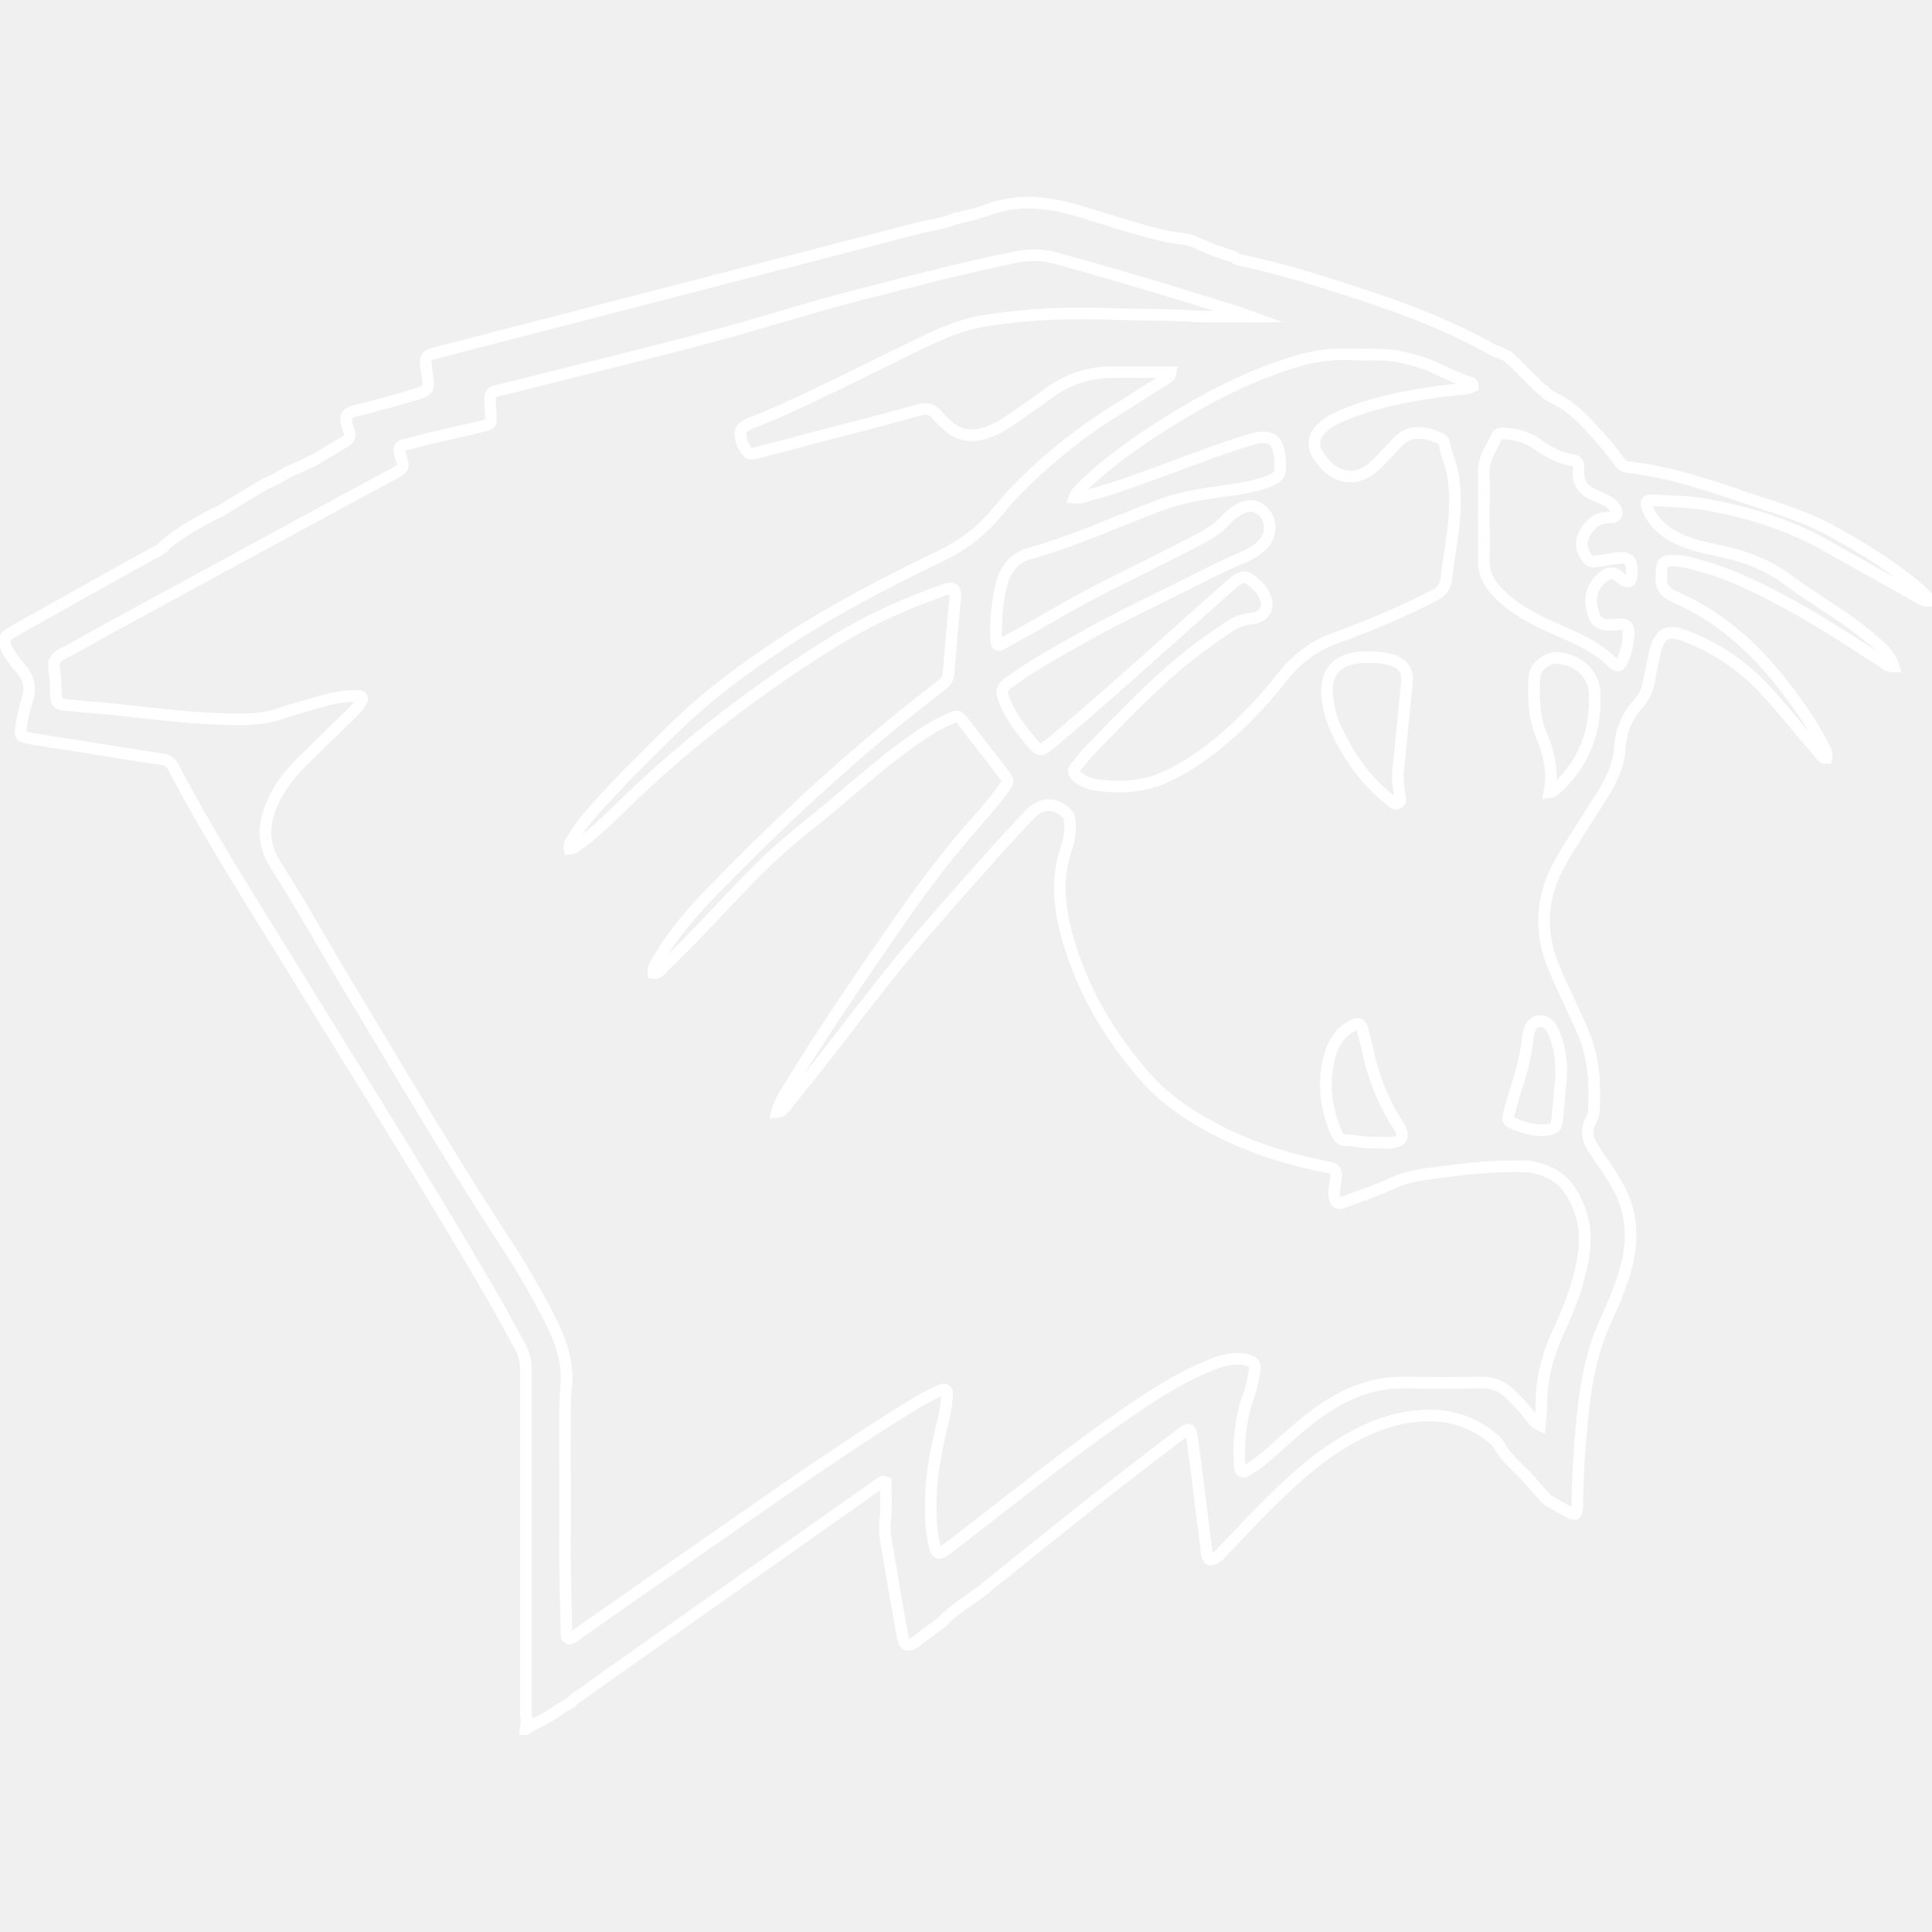
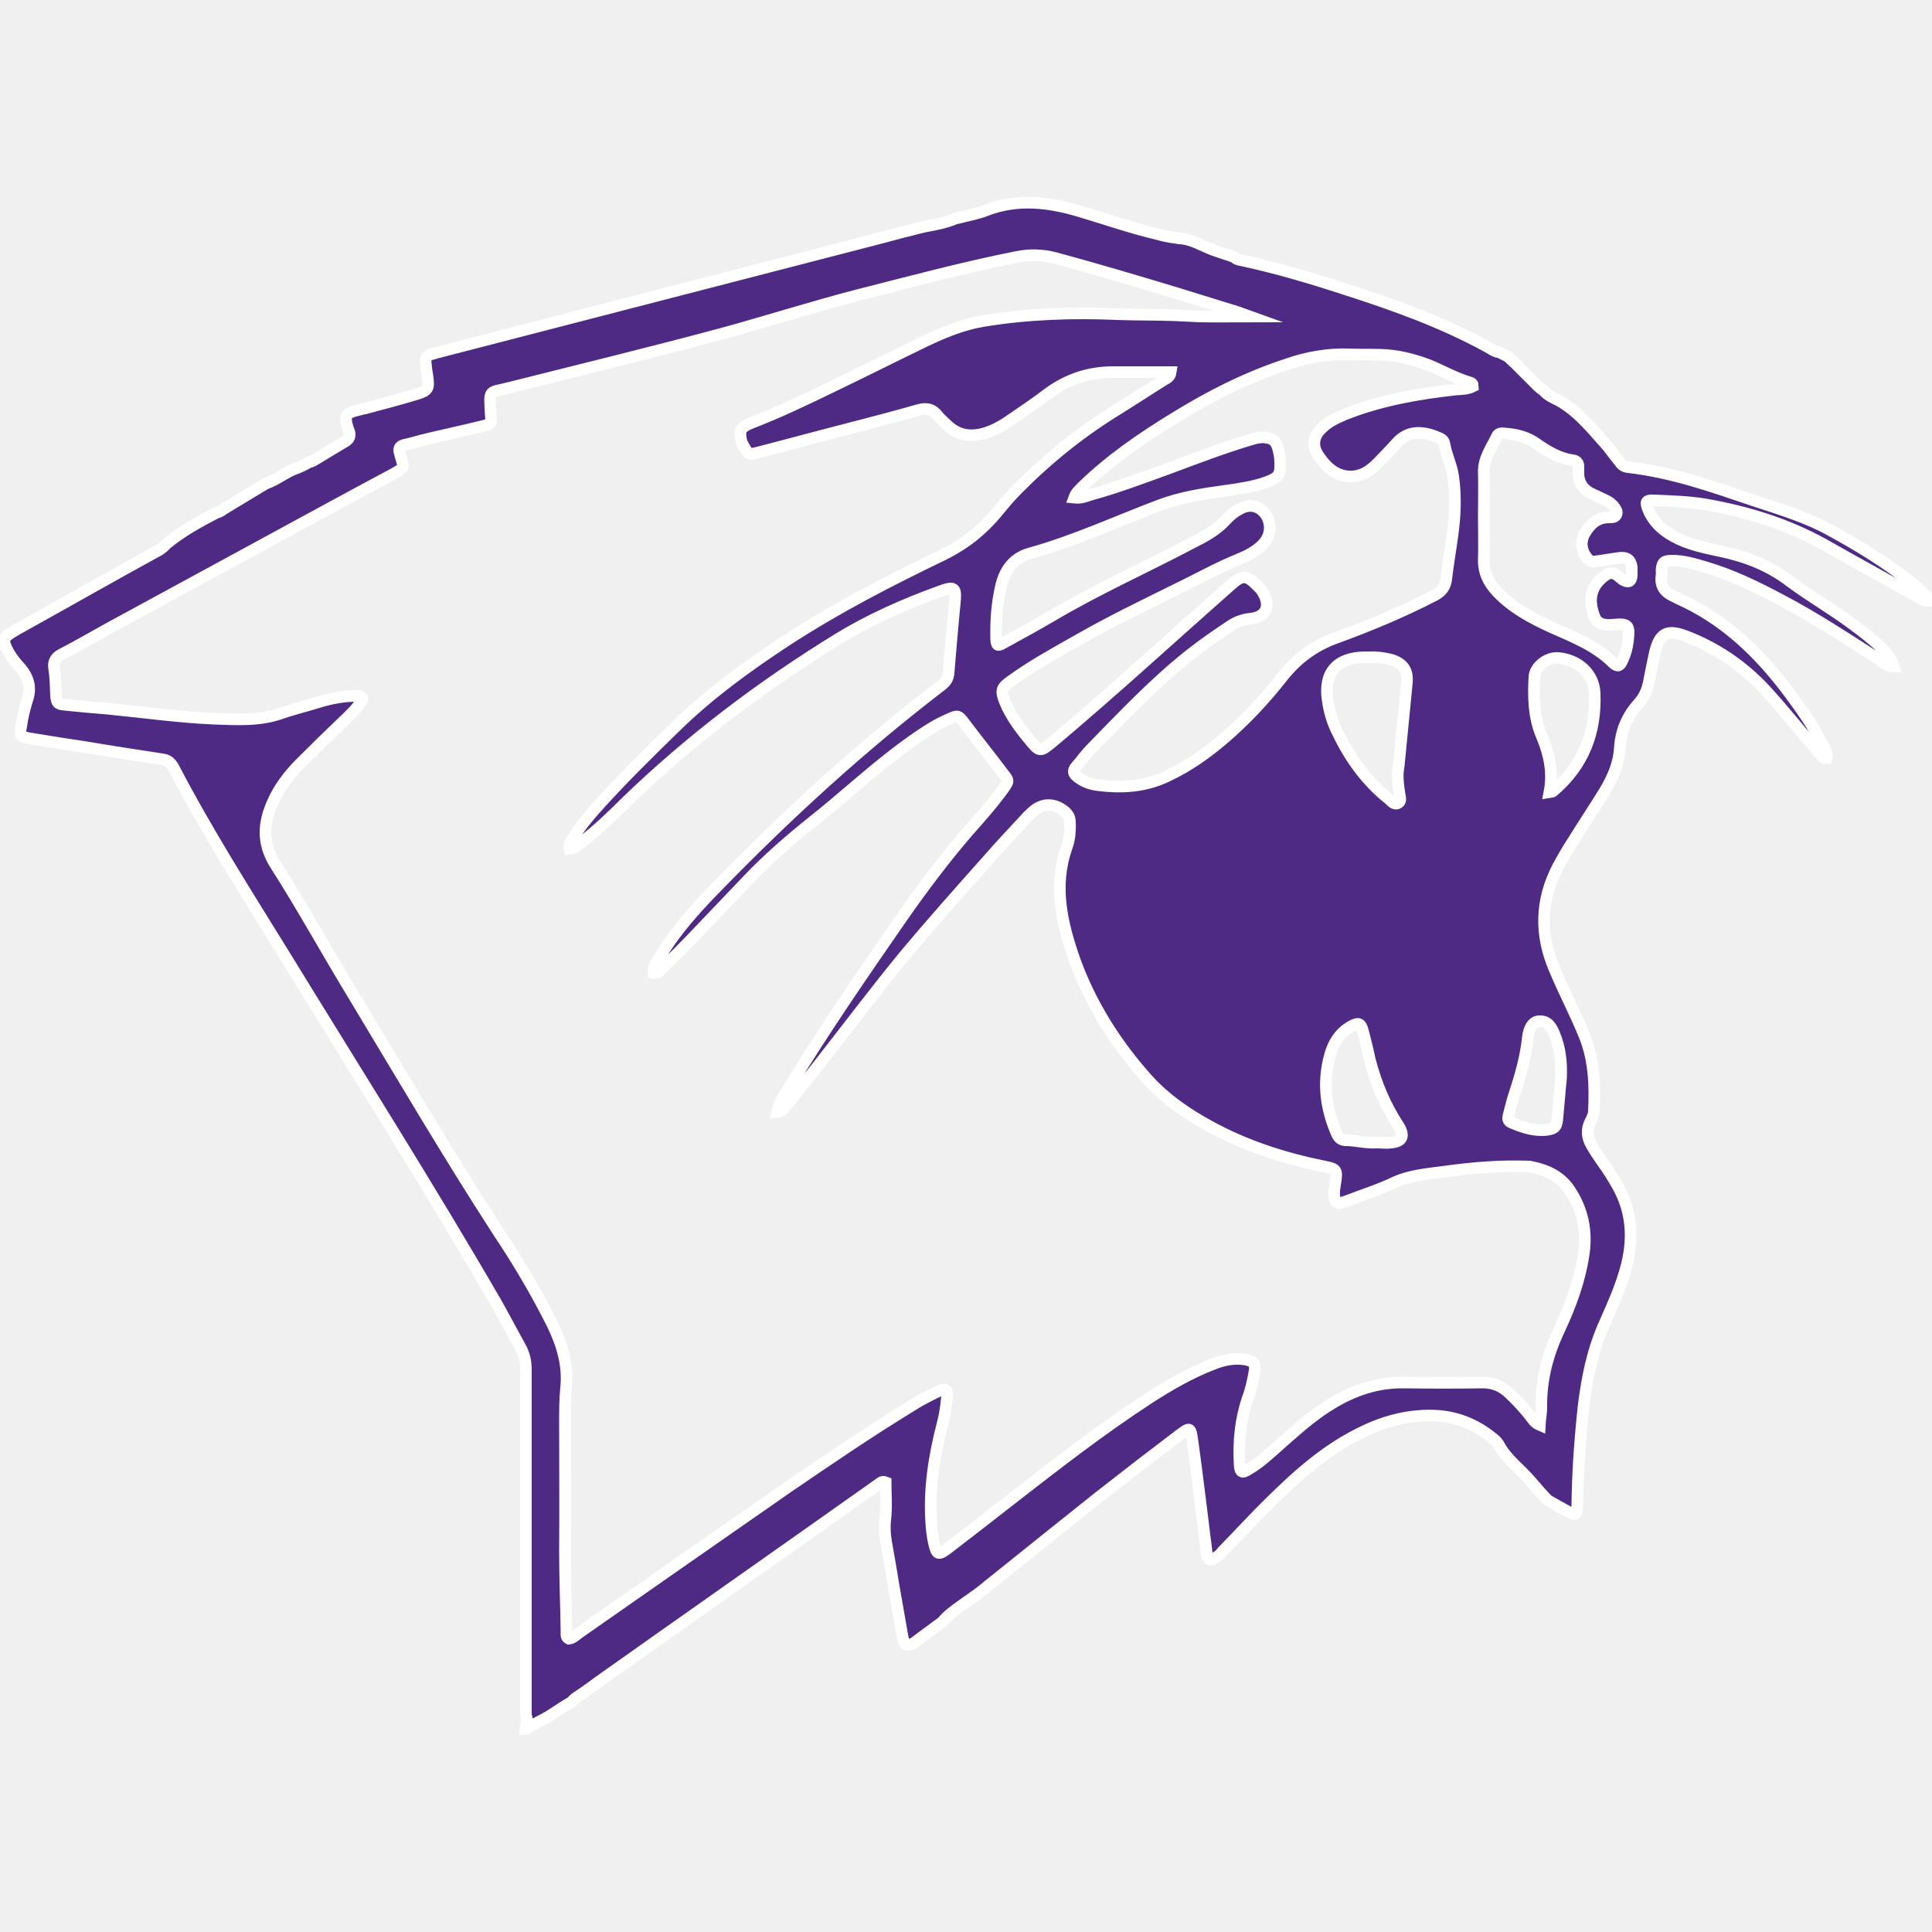
<svg xmlns="http://www.w3.org/2000/svg" version="1.1" id="Layer_1" x="0px" y="0px" viewBox="0 0 500 500" style="enable-background:new 0 0 500 500;" xml:space="preserve">
  <style type="text/css">
- 	.st0{fill:none;stroke:#FFFFFF;stroke-width:3;stroke-miterlimit:10;}
+ 	.st0{fill:#4E2A84;stroke:#FFFFFF;stroke-width:3;stroke-miterlimit:10;}
</style>
  <path class="st0" d="M494.3,150.5c-6.3-5-13.2-9.2-20.3-13.1c-6.4-3.6-13.3-5.6-20.2-7.9c-10.6-3.6-21.1-7.3-32.4-8.6  c-1.2-0.1-1.8-0.7-2.4-1.6c-1.4-1.7-2.6-3.5-4.1-5.1c-3.8-4.3-7.5-8.7-12.6-11.1c-1.3-0.6-2.2-1.3-2.8-2c-1.1-0.7-1.9-1.6-2.8-2.5  c-1.6-1.6-3.1-3.1-4.7-4.7c-0.6-0.5-1.2-1.1-1.7-1.6c-0.8-0.4-1.6-0.8-2.4-1.2c-0.5,0.1-1.4-0.4-2.9-1.3  c-11.8-6.5-24.5-11-37.3-15.1c-8.6-2.8-17.4-5.4-26.2-7.3c-1.2-0.2-1.7-0.4-2.1-0.9c-1.8-0.6-3.7-1.2-5.4-1.8  c-2.9-1.1-5.7-2.9-8.8-3c-0.2,0-0.3,0-0.5-0.1c-0.3,0-0.6-0.1-0.8-0.1c-1.5-0.2-2.9-0.5-4.3-0.9c-6.8-1.6-13.4-3.9-20.1-5.9  c-8-2.4-16.1-3.4-24.2-0.3c-2.2,0.9-4.6,1.3-6.9,1.9c-0.4,0.1-0.7,0.2-1,0.2c-2.5,1.1-5.2,1.6-7.9,2.1c-1.9,0.4-3.9,1-5.7,1.4  c-2,0.5-4,1.1-6,1.6c-38.2,9.9-76.3,19.7-114.5,29.6c-0.5,0.1-0.9,0.3-1.4,0.4c-1.5,0.3-1.9,1.3-1.7,2.6c0.1,1,0.2,1.9,0.4,3  c0.5,3.4,0.3,3.9-3.1,4.9c-4.3,1.3-8.6,2.4-13,3.6c-0.2,0-0.4,0.1-0.6,0.1c-3.5,1-5.5,0.7-3.6,5.7c0.5,1.3,0.1,2.2-1.2,2.9  c-2.4,1.4-4.8,2.9-7.3,4.4c-0.9,0.5-1.3,0.8-1.6,0.7c-1.4,0.8-2.8,1.5-4.3,2c-2.5,1.1-4.6,2.8-7.2,3.7c-0.3,0.2-0.6,0.4-1,0.6  c-3.2,1.9-6.4,3.9-9.6,5.8c-0.6,0.4-1.2,0.9-2.1,1.1c-4.6,2.4-9,4.8-13,8.1c-0.5,0.6-1.1,1.1-1.9,1.6c-11.9,6.5-23.8,13.3-35.7,19.9  c-0.7,0.4-1.3,0.7-1.9,1.1c-2.8,1.6-2.9,2.3-1.4,5.2c0.9,1.6,2,3,3.3,4.4c2,2.4,2.7,5,1.7,8c-0.7,2.2-1.3,4.6-1.6,6.9  c-0.5,2.4-0.2,2.8,2.3,3.2c4.8,0.8,9.8,1.6,14.6,2.3c6.5,1.1,13,2.1,19.6,3.1c1.5,0.2,2.2,0.9,2.9,2.1c8.9,17.1,19.3,33.3,29.4,49.7  c18.1,29.5,36.6,58.7,54,88.7c2.2,3.9,4.3,7.9,6.4,11.7c1,1.8,1.4,3.7,1.4,5.7c0,29.5,0,59,0,88.5c0,0.4,0,0.7,0,1.1  c0.1,0.2,0.2,0.4,0.2,0.6c0,1-0.2,1.9-0.3,2.9h0.1c1.5-1,3.1-1.8,4.7-2.6c2.4-1.3,4.7-3.1,7.1-4.4c0.3-0.4,0.7-0.8,1.3-1.2  c2-1.3,3.9-2.7,5.8-4.1c24-17,48.1-33.9,72.1-50.9c0.6-0.4,1.1-1.1,2.1-0.7c0,3.2,0.3,6.4-0.1,9.7c-0.2,1.9-0.1,3.8,0.2,5.6  c0.7,4,1.4,7.9,2,11.7c0.8,4.4,1.5,8.7,2.3,13.1c0.4,2.2,1.4,2.5,3.2,1.3c1.8-1.4,3.7-2.7,5.5-4.1c0.7-0.5,1.3-0.9,1.6-1.2  c1-1.2,2.1-2.1,3.3-3c2.5-1.9,5.2-3.6,7.7-5.6c0.1,0,0.1-0.1,0.2-0.1c0.3-0.4,0.8-0.8,1.5-1.3c9.2-7.4,18.3-14.7,27.6-22.1  c7-5.5,14-10.9,21-16.2c2.8-2.1,2.9-2.1,3.4,1.4c1.3,9.4,2.4,18.8,3.6,28.3c0,0.3,0,0.6,0.1,0.8c0.4,2,0.9,2.2,2.5,1.1  c0.6-0.4,1.2-0.9,1.6-1.5c4.2-4.3,8.1-8.6,12.4-12.8c7.2-7.1,14.6-13.7,23.8-18.1c6.1-3,12.6-4.6,19.4-4.2  c5.7,0.4,10.6,2.6,14.9,6.3c0.3,0.2,0.5,0.5,0.7,0.8c0.1,0.1,0.2,0.2,0.3,0.4c1.9,3.7,5.6,6.3,8.3,9.5c1.4,1.6,2.8,3.3,4.3,4.8  c0.1,0.1,0.2,0.1,0.3,0.2c1.6,0.9,3.3,1.9,5,2.8c1.9,1.1,2.3,0.9,2.4-1.5c0-0.1,0-0.2,0-0.3c0.1-8.4,0.7-16.8,1.6-25.2  c0.9-7.6,2.4-15,5.6-22c2-4.5,4-9,5.3-13.7c2.1-7.5,1.8-14.6-2-21.5c-1.3-2.3-2.7-4.5-4.3-6.7c-0.9-1.3-1.7-2.5-2.5-3.9  c-1.2-2-1.4-4.1-0.3-6.2c0.5-0.9,0.9-1.8,0.9-2.8c0.3-6.4,0.1-12.8-2.3-19c-2.4-6-5.4-11.6-7.9-17.6c-3.8-8.9-3.7-17.7,0.9-26.5  c1.2-2.2,2.5-4.5,3.9-6.6c2.7-4.4,5.6-8.7,8.3-13.1c2-3.4,3.6-7.1,3.8-11c0.3-4.6,1.9-8.2,4.8-11.5c1.5-1.6,2.3-3.5,2.7-5.5  c0.5-2.6,1-5.1,1.6-7.8c1.2-4.9,3.1-6,7.9-4.2c7.9,3,14.8,7.7,20.5,13.8c4.8,5.2,9.2,10.8,13.9,16.2c0.6,0.7,0.9,1.6,2.1,1.6  c0.3-1.4-0.5-2.5-1.1-3.6c-2.3-4.7-5.3-8.9-8.4-13.1c-7.8-10.5-16.9-19.3-29.1-24.7c-0.3-0.2-0.7-0.4-1-0.5  c-2.4-1.1-3.5-2.8-3.1-5.4c0.1-0.5,0-0.9,0-1.4c0.2-2,0.6-2.4,2.8-2.4c2.9,0,5.6,0.8,8.3,1.6c6.9,2,13.3,5.1,19.7,8.5  c9,4.7,17.4,10.3,26,15.8c0.9,0.6,1.6,1.5,3.3,1.5c-0.6-2-1.7-3.3-2.9-4.6c-2.3-2.2-4.8-4.2-7.4-6.1c-5.3-4-11.1-7.3-16.5-11.3  c-5.5-4.2-11.5-6.5-18.2-7.9c-4.2-0.9-8.2-1.7-12-3.8c-2.9-1.6-5.2-3.7-6.5-6.8c-0.9-2.2-0.7-2.6,1.6-2.5c4.3,0.2,8.6,0.3,12.9,1  c11,1.9,21.4,5.1,31.1,10.5c7.9,4.5,16,8.9,23.9,13.4c0.9,0.5,1.7,1.3,3.4,1.1C498.1,153.5,496.2,152,494.3,150.5z M349.2,91.7  c4.3,0.2,8.6-0.2,12.9,0.6c2.6,0.5,5.1,1.2,7.7,2.2c3.6,1.5,6.9,3.4,10.7,4.5c0.4,0.1,0.7,0.4,0.7,1c-1.4,0.7-2.8,0.7-4.4,0.8  c-9.9,1.1-19.6,2.8-28.9,6.5c-2.1,0.9-4.2,1.9-5.8,3.5c-2.2,2-2.6,4.6-0.9,7.1c2,3,4.6,5.5,8.6,5.4c2.9-0.1,4.9-1.6,6.9-3.6  c1.6-1.7,3.3-3.4,4.8-5.1c3.5-3.9,8-2.6,11.3-1.1c0.6,0.3,0.9,0.7,1,1.3c0.5,3,1.9,5.6,2.3,8.6c0.7,5,0.5,10.1-0.2,15.1  c-0.5,3.8-1.2,7.6-1.6,11.3c-0.2,1.9-1.1,3.2-2.9,4.2c-8.3,4.3-16.9,7.9-25.7,11.1c-5.5,2-9.9,5.2-13.6,9.8  c-4.7,6-9.9,11.6-15.8,16.6c-4.3,3.6-8.8,6.8-13.9,9.2c-5.8,2.9-11.9,3.3-18.2,2.5c-1.9-0.2-3.8-0.9-5.3-2.1  c-1.1-0.8-1.4-1.6-0.4-2.7c1.4-1.6,2.5-3.2,3.9-4.6c8.2-8.4,16.3-17,25.5-24.3c3.4-2.7,6.9-5.1,10.5-7.5c1.6-1.1,3.4-1.7,5.3-1.9  c3.8-0.4,5.1-3,3.4-6.3c-0.4-0.8-1-1.6-1.6-2.1c-2.9-3-4-3-7-0.3c-15.3,13.5-30.3,27.3-46,40.5c-3.4,2.8-3.4,2.8-6.2-0.6  c-2.4-2.9-4.7-6-6.2-9.6c-1.2-3-1-3.7,1.6-5.5c5.5-4,11.4-7.2,17.4-10.6c8.2-4.7,16.9-8.9,25.4-13.1c5.4-2.6,10.7-5.6,16.4-7.9  c2-0.8,4-1.9,5.6-3.4c2.2-2.1,2.7-4.9,1.4-7.5c-1.5-2.6-4.1-3.5-6.8-2.1c-1.4,0.7-2.6,1.6-3.7,2.8c-2.4,2.7-5.5,4.4-8.7,6  c-12.1,6.4-24.7,12-36.5,19c-4.1,2.4-8.3,4.7-12.5,7c-1.6,0.9-1.8,0.7-1.9-1.1c-0.1-4.7,0.2-9.2,1.3-13.8c1-4.2,3.4-7.2,7.5-8.3  c11.5-3.2,22.3-8.2,33.4-12.4c5.5-2.1,11.3-3,17.2-3.8c3.6-0.5,7.1-1,10.5-2.2c3.2-1.2,3.7-1.8,3.6-5.1c0-1.2-0.2-2.3-0.5-3.5  c-0.6-2.1-1.4-2.8-3.6-3c-1.6-0.1-2.9,0.4-4.3,0.8c-7.2,2.2-14.2,4.9-21.2,7.5c-6.4,2.3-12.7,4.7-19.3,6.5c-1.3,0.4-2.5,1-4.4,0.8  c0.5-1.4,1.4-2,2.1-2.8c7.1-6.9,15.2-12.5,23.7-17.7c9.2-5.7,18.8-10.6,29.2-14C338.1,92.5,343.6,91.5,349.2,91.7z M362.2,205.5  c0.1,0.9,0.6,1.9-0.5,2.4c-0.8,0.4-1.6-0.5-2.1-1c-6-4.7-10.3-10.8-13.5-17.5c-1.3-2.6-2.1-5.3-2.5-8.2c-1.1-7,2.3-11,9.5-11.1  c0.5,0,0.9,0,1.6,0c1.6-0.1,3.5,0.2,5.2,0.6c3.1,0.9,4.5,2.7,4.2,5.9c-0.7,7.2-1.4,14.3-2.1,21.5C361.5,200.6,361.8,203,362.2,205.5  z M360.1,295.7c-1.3,0.2-2.5,0-3.8,0c-2.8,0.2-5.4-0.6-8-0.6c-1.2,0-1.8-0.6-2.3-1.6c-2.9-6.6-3.8-13.4-1.8-20.4  c0.8-3,2.4-5.7,5.3-7.4c2.1-1.2,2.7-1,3.3,1.4c0.6,2.3,1.2,4.7,1.7,7.1c1.6,6.2,4,12,7.6,17.4C363.5,294.1,362.9,295.4,360.1,295.7z   M406.5,308.4c3.1,4.8,4.2,10.2,3.4,15.9c-1,7-3.4,13.5-6.4,19.9s-4.7,12.9-4.6,20c0,1.5-0.3,2.8-0.4,4.6c-1.4-0.6-1.9-1.6-2.6-2.5  c-1.7-2.1-3.6-4.2-5.6-6c-1.8-1.6-3.9-2.5-6.5-2.5c-6.8,0.1-13.6,0.1-20.4,0s-12.8,1.9-18.5,5.3c-4.2,2.5-7.9,5.6-11.5,8.8  c-2.1,1.8-4.2,3.8-6.4,5.6c-1.2,1-2.4,1.9-3.8,2.7c-1.8,1.2-2.3,0.9-2.4-1.4c-0.3-5.7,0.2-11.3,2.1-16.9c0.8-2.1,1.3-4.4,1.7-6.6  c0.5-2.3-0.1-3.1-2.6-3.5c-2.8-0.4-5.5,0.2-8,1.2c-6,2.3-11.5,5.5-16.9,9c-12.1,7.9-23.6,16.8-34.9,25.6  c-5.6,4.4-11.2,8.7-16.9,13.1c-2.5,1.9-2.9,1.7-3.6-1.4c-0.4-1.7-0.6-3.6-0.7-5.3c-0.6-8.8,0.8-17.4,3-25.8c0.5-1.9,0.8-3.9,1-5.9  c0.4-2.9-0.1-3.3-2.9-1.9c-2.2,1.1-4.4,2.2-6.5,3.6c-10.8,6.6-21.2,13.7-31.6,20.8c-18.1,12.6-36.2,25.2-54.2,37.8  c-0.8,0.6-1.6,1.4-2.6,1.5c-0.8-0.4-0.6-1.2-0.6-1.7c-0.1-7-0.4-14-0.4-20.9c0.1-11.1,0-22.1,0-33.2c0-3.1,0-6.1,0.3-9.2  c0.6-5.8-1-11.2-3.6-16.5c-4-8-8.6-15.8-13.6-23.3c-13.1-20.2-25.2-40.8-37.6-61.4c-6.9-11.3-13.3-23-20.4-34.1  c-3.5-5.5-3.2-10.7-0.7-16.2c1.6-3.7,4.1-6.9,6.9-9.8c4.2-4.2,8.4-8.3,12.7-12.4c1.2-1.2,2.3-2.3,3.2-3.7c0.7-1.1,0.4-1.5-0.9-1.6  c-3.4,0-6.8,0.6-10,1.6s-6.6,1.8-9.7,2.9c-5.7,2-11.5,1.6-17.4,1.4c-9.3-0.4-18.4-1.7-27.6-2.6c-3.7-0.3-7.3-0.6-11-1  c-1.9-0.2-2.1-0.4-2.3-2.3c-0.1-2.3-0.1-4.7-0.5-7.1c-0.3-1.7,0.4-2.9,2-3.7c4.1-2.1,8-4.4,12-6.6c19.1-10.4,38.1-20.7,57.2-31.1  c5.5-3,11.1-6,16.7-9c2.7-1.5,2.7-1.6,1.8-4.4c-0.1-0.4-0.2-0.7-0.3-1.1c-0.3-1.1,0.1-1.7,1.3-2c1.5-0.3,2.8-0.7,4.3-1.1  c5.2-1.3,10.6-2.4,15.8-3.7c2.4-0.6,2.4-0.6,2.2-3.1c-0.4-6.8-0.6-5.4,5.1-6.9c18.6-4.7,37.2-9.2,55.7-14.2  c11.6-3.2,23.2-6.9,34.9-9.9c13.4-3.4,26.8-7,40.4-9.7c3.4-0.7,6.7-0.6,10.1,0.3c10.7,2.9,21.1,6,31.7,9.2  c5.1,1.6,10.3,3.2,15.5,4.8c0.9,0.3,1.6,0.6,3,1.1c-4.7,0-8.8,0.1-12.9,0c-2.1-0.1-4.2-0.2-6.3-0.3c-5-0.2-10.1-0.1-15.1-0.3  c-11.6-0.5-23.3-0.1-34.8,1.8c-5.2,0.9-10.1,2.9-14.7,5.1c-7.9,3.8-15.8,7.8-23.7,11.6c-7.2,3.5-14.3,6.9-21.8,9.8  c-2.3,1-2.8,1.7-2.3,4.2c0.1,0.6,0.4,1.2,0.7,1.7c1.2,2.1,1.3,2.2,3.7,1.6c4.5-1.2,8.9-2.3,13.3-3.5c9.4-2.5,18.8-4.8,28.2-7.5  c2.2-0.6,3.7-0.2,5,1.5c0.7,0.9,1.6,1.6,2.3,2.3c2.8,2.8,6.2,3.3,9.9,2.2c2-0.6,3.9-1.6,5.6-2.7c3.6-2.5,7.3-4.9,10.8-7.6  c4.9-3.6,10.5-5.5,16.7-5.5c4.9,0,9.9,0,15,0c-0.2,1.3-1.1,1.6-1.6,1.9c-3.9,2.5-7.9,5-11.8,7.5c-9.7,5.9-18.4,12.9-26.3,20.9  c-1.8,1.8-3.6,3.9-5.2,5.9c-3.9,4.7-8.4,8.3-14.1,11.1c-13.9,6.7-27.5,13.7-40.4,22.1c-10.2,6.7-20,13.8-28.7,22.3  c-7.2,7-14.3,14-21,21.5c-2,2.3-4,4.7-5.6,7.4c-0.5,0.8-1.2,1.6-0.9,2.8c1.5-0.1,2.1-1.1,3.1-1.7c4-3.1,7.7-6.6,11.2-10.1  c16.8-16.3,35.3-30.3,55.3-42.6c8.2-5,17-8.9,26.1-12.2c4-1.5,4.4-1.1,4,2.9c-0.6,6-1.1,12.1-1.6,18.1c-0.1,1.5-0.7,2.3-1.8,3.2  c-20.8,15.9-40,33.5-58.2,52.2c-5.6,5.7-11,11.7-15,18.6c-0.7,1.2-1.5,2.2-1.4,3.7c1.3,0.2,1.8-0.7,2.4-1.3c2.5-2.4,4.9-4.8,7.4-7.4  c4.8-5,9.7-10.2,14.5-15.2c5.2-5.5,11.1-10.6,17.1-15.4c7.2-5.7,14-12,21.3-17.6c2.9-2.2,5.9-4.4,9-6.3c1.6-1,3.2-1.8,4.8-2.5  c2.4-1.1,2.4-1,4.1,1.2c3.3,4.4,6.7,8.6,10,13c1.4,1.8,1.4,1.8,0,3.8c-2.9,4-6.2,7.7-9.4,11.3c-6,7-11.5,14.3-16.8,21.9  c-10.2,14.7-20.4,29.5-29.7,44.8c-1.1,1.7-2.2,3.5-2.7,5.7c1.4-0.1,1.8-1,2.4-1.7c3-3.8,6.1-7.5,9-11.3c7.2-9.2,14.2-18.5,21.6-27.5  c7.1-8.5,14.5-16.8,21.9-25.1c3.1-3.6,6.4-7,9.6-10.5c0.4-0.5,0.9-0.9,1.4-1.4c2.5-2.4,5.5-2.6,8.3-0.5c1,0.8,1.6,1.6,1.6,3  c0.1,2.2-0.1,4.5-0.8,6.4c-3.6,10.1-1.3,19.7,2,29.2c4.2,11.6,10.8,22,19.1,31.2c4.5,4.9,10,8.7,15.9,11.9  c9.3,5.1,19.3,8.3,29.7,10.4c3.1,0.6,3.3,0.9,2.8,4.1c-0.2,1.4-0.5,2.7-0.2,4.1c0.2,1,0.8,1.5,1.7,1.2c0.6-0.2,1.3-0.4,1.8-0.6  c4.1-1.6,8.1-2.8,12-4.7c4.2-1.9,8.7-2.2,13.1-2.8c7.3-1,14.5-1.6,21.9-1.3C400.5,302.8,404.1,304.5,406.5,308.4z M402.3,267.7  c1.3,3.2,1.9,6.6,1.7,11.3c-0.3,2.8-0.6,6.9-1,10.9c-0.2,1.8-0.7,2.2-2.6,2.5c-3.3,0.4-6.3-0.6-9.3-1.9c-0.9-0.4-0.9-1.1-0.7-1.8  c0.5-1.8,0.9-3.7,1.5-5.5c1.6-4.8,3-9.7,3.5-14.7c0.3-2.7,1.5-4.3,3.1-4.2C400.7,264.2,401.6,266,402.3,267.7z M401.9,204.8  c-0.1,0.1-0.3,0.1-0.9,0.2c1-5.2-0.1-10-2-14.5c-2.1-4.9-2.2-10.2-1.9-15.4c0.2-2.7,3.5-5.1,6.3-4.8c5.1,0.5,9.1,4.1,9.3,9.1  C413.1,189.4,409.9,198,401.9,204.8z M422.3,148.8c-0.1,1.8-0.9,2.1-2.4,1.2c-0.4-0.3-0.7-0.6-1.1-0.9c-1.2-1-2.3-1-3.5-0.1  c-3.8,2.8-4.3,6.5-2.6,10.7c0.6,1.6,2.2,2.2,4.4,2c4.4-0.4,4.7-0.1,4.2,4.3c-0.2,1.7-0.7,3.4-1.4,4.9c-0.7,1.6-1.3,1.7-2.4,0.7  c-4.5-4.5-10.2-6.7-15.8-9.2c-5.1-2.3-10.2-5-14.2-9.2c-2.3-2.4-3.6-5.1-3.5-8.5c0.1-3.6,0-7.3,0-10.9c0-3.9,0.1-7.8,0-11.6  c-0.1-3.6,2-6.3,3.4-9.3c0.4-0.9,1.4-0.8,2.2-0.7c2.9,0.2,5.6,0.9,8,2.6c2.9,2,5.8,3.8,9.4,4.3c1,0.1,1.5,0.7,1.5,1.6  c0,0.5,0,0.9,0,1.4c-0.1,2.9,1.3,4.8,3.9,5.9c1,0.5,2,0.9,3,1.4c0.9,0.4,1.6,0.9,2.2,1.6c0.5,0.7,1.1,1.4,0.7,2.2s-1.3,0.7-1.9,0.7  c-3,0-4.9,1.7-6.3,4.2c-1.3,2.3-0.8,4.9,1.1,6.8c0.6,0.5,1.2,0.5,1.7,0.4c2-0.3,4-0.6,6-0.9c2.1-0.3,3.1,0.4,3.4,2.4  C422.3,147.3,422.3,148.1,422.3,148.8z" />
</svg>
